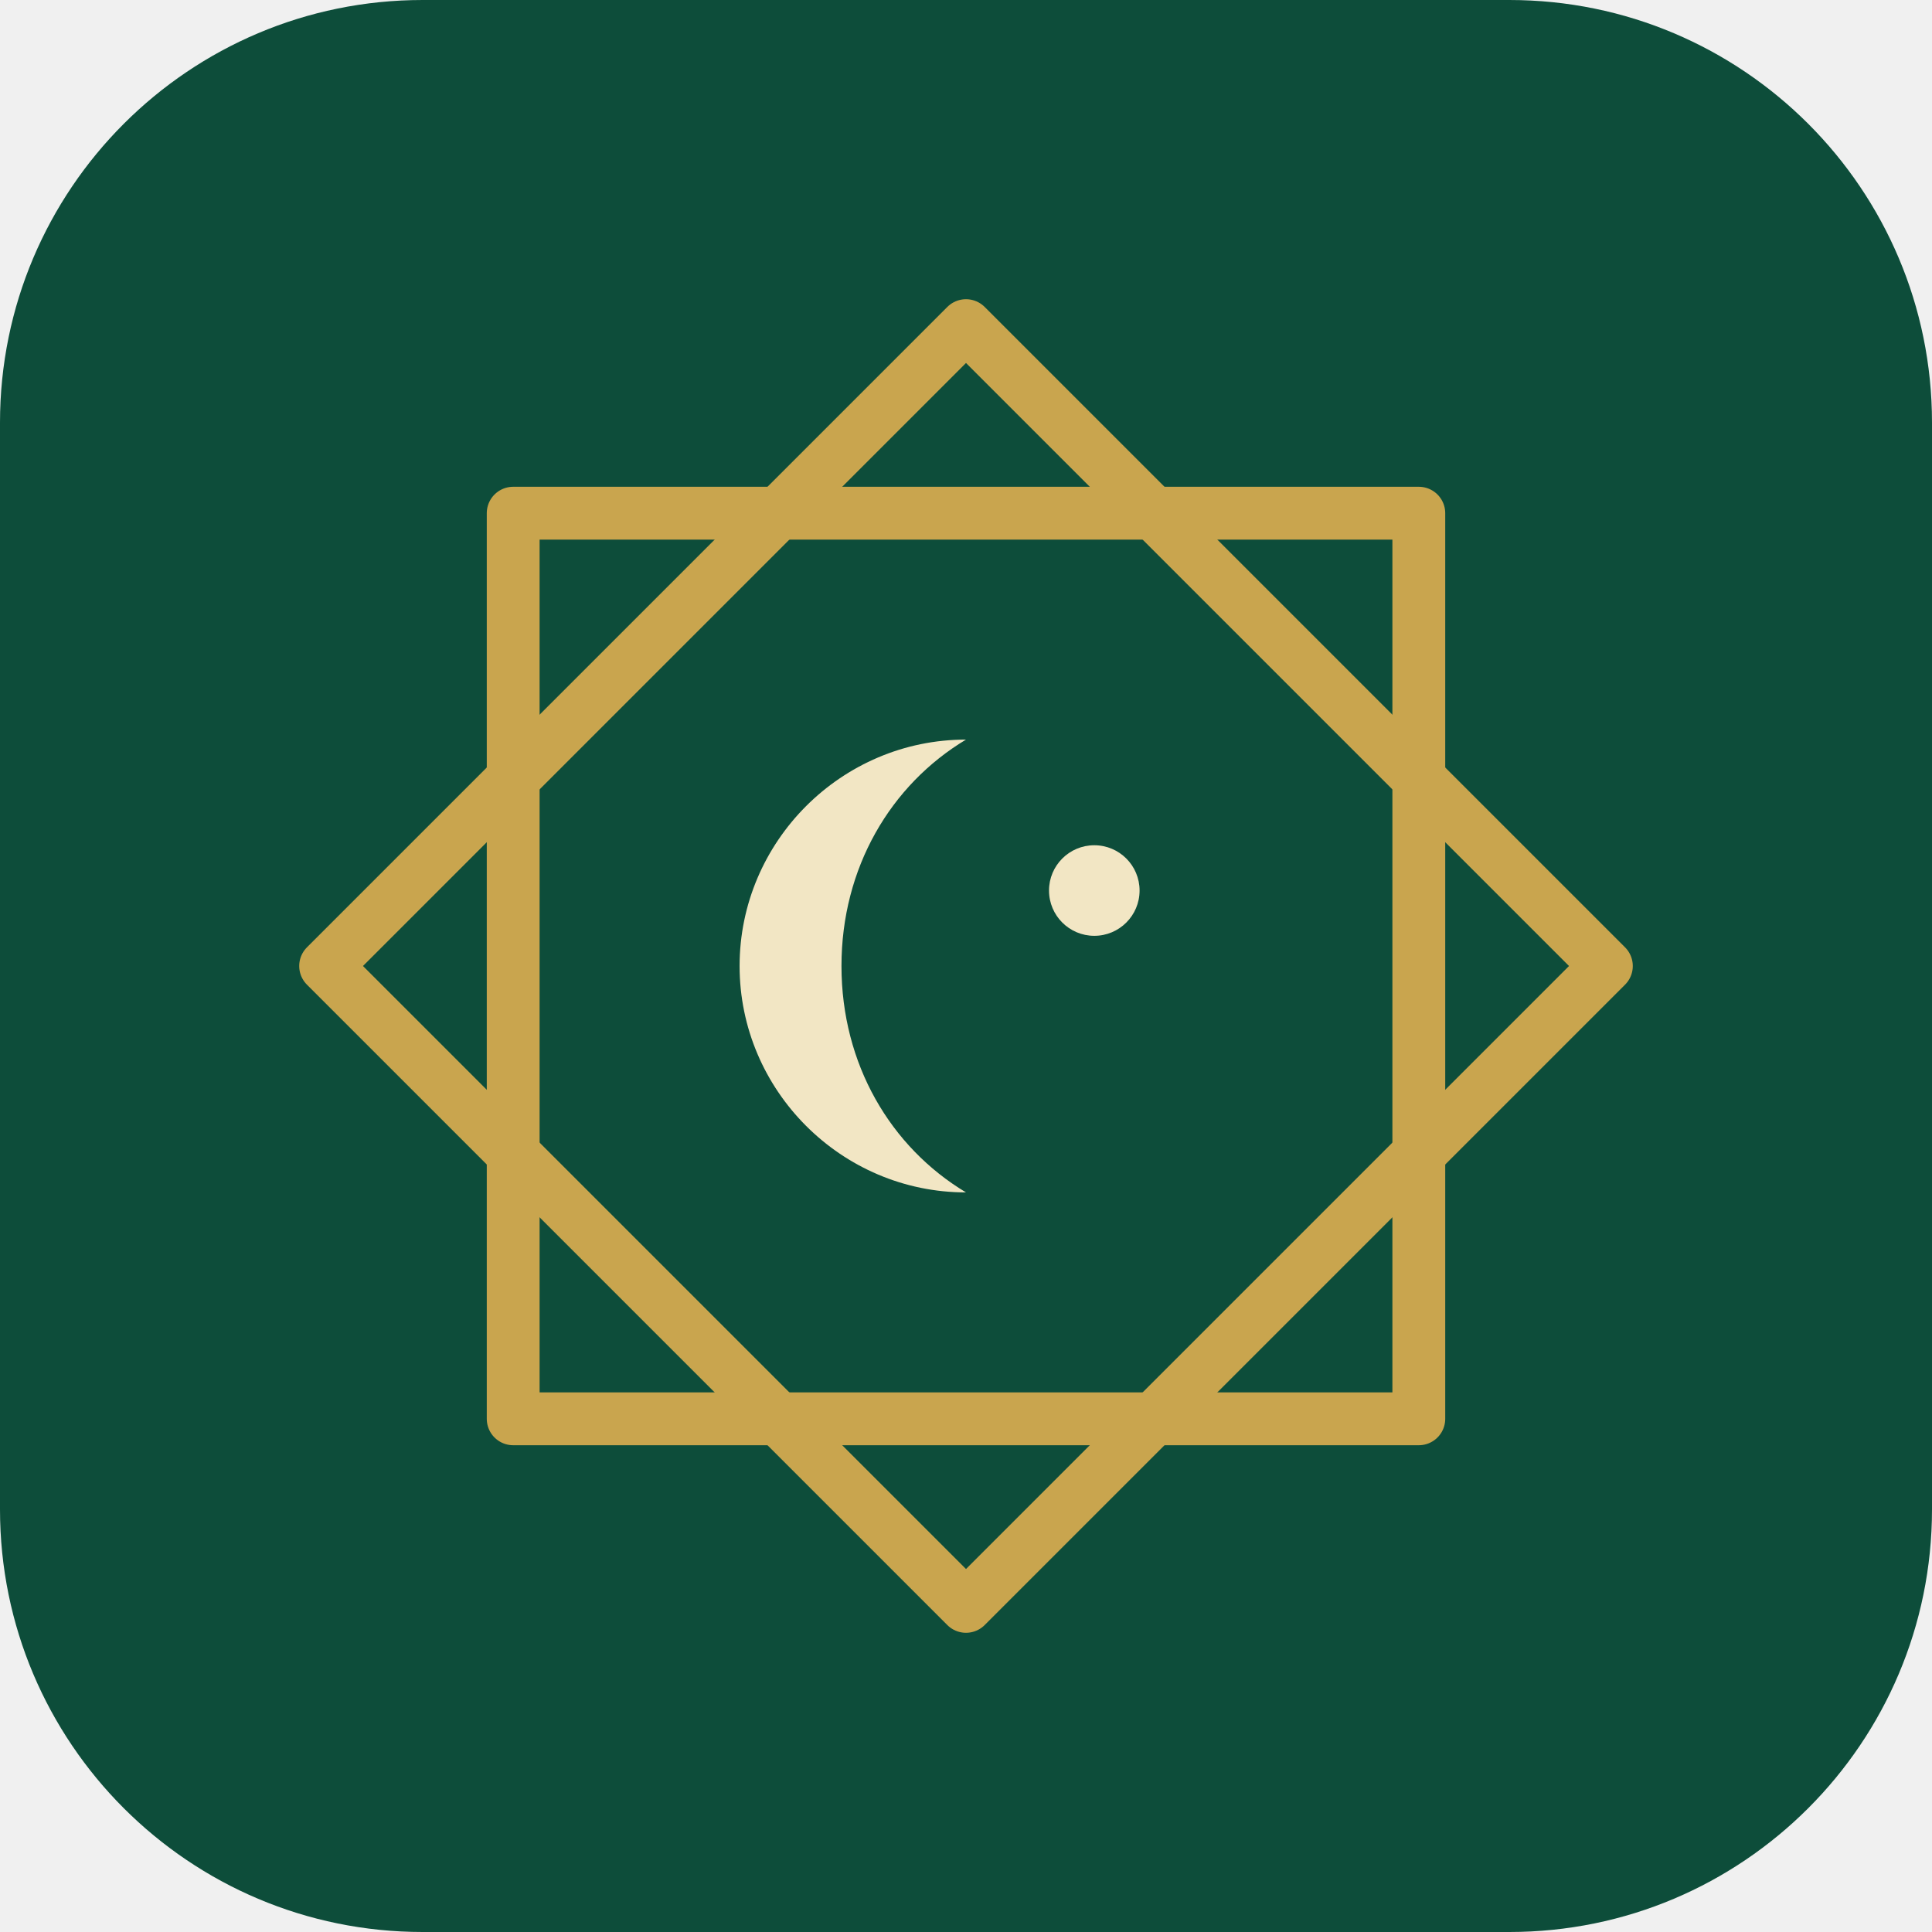
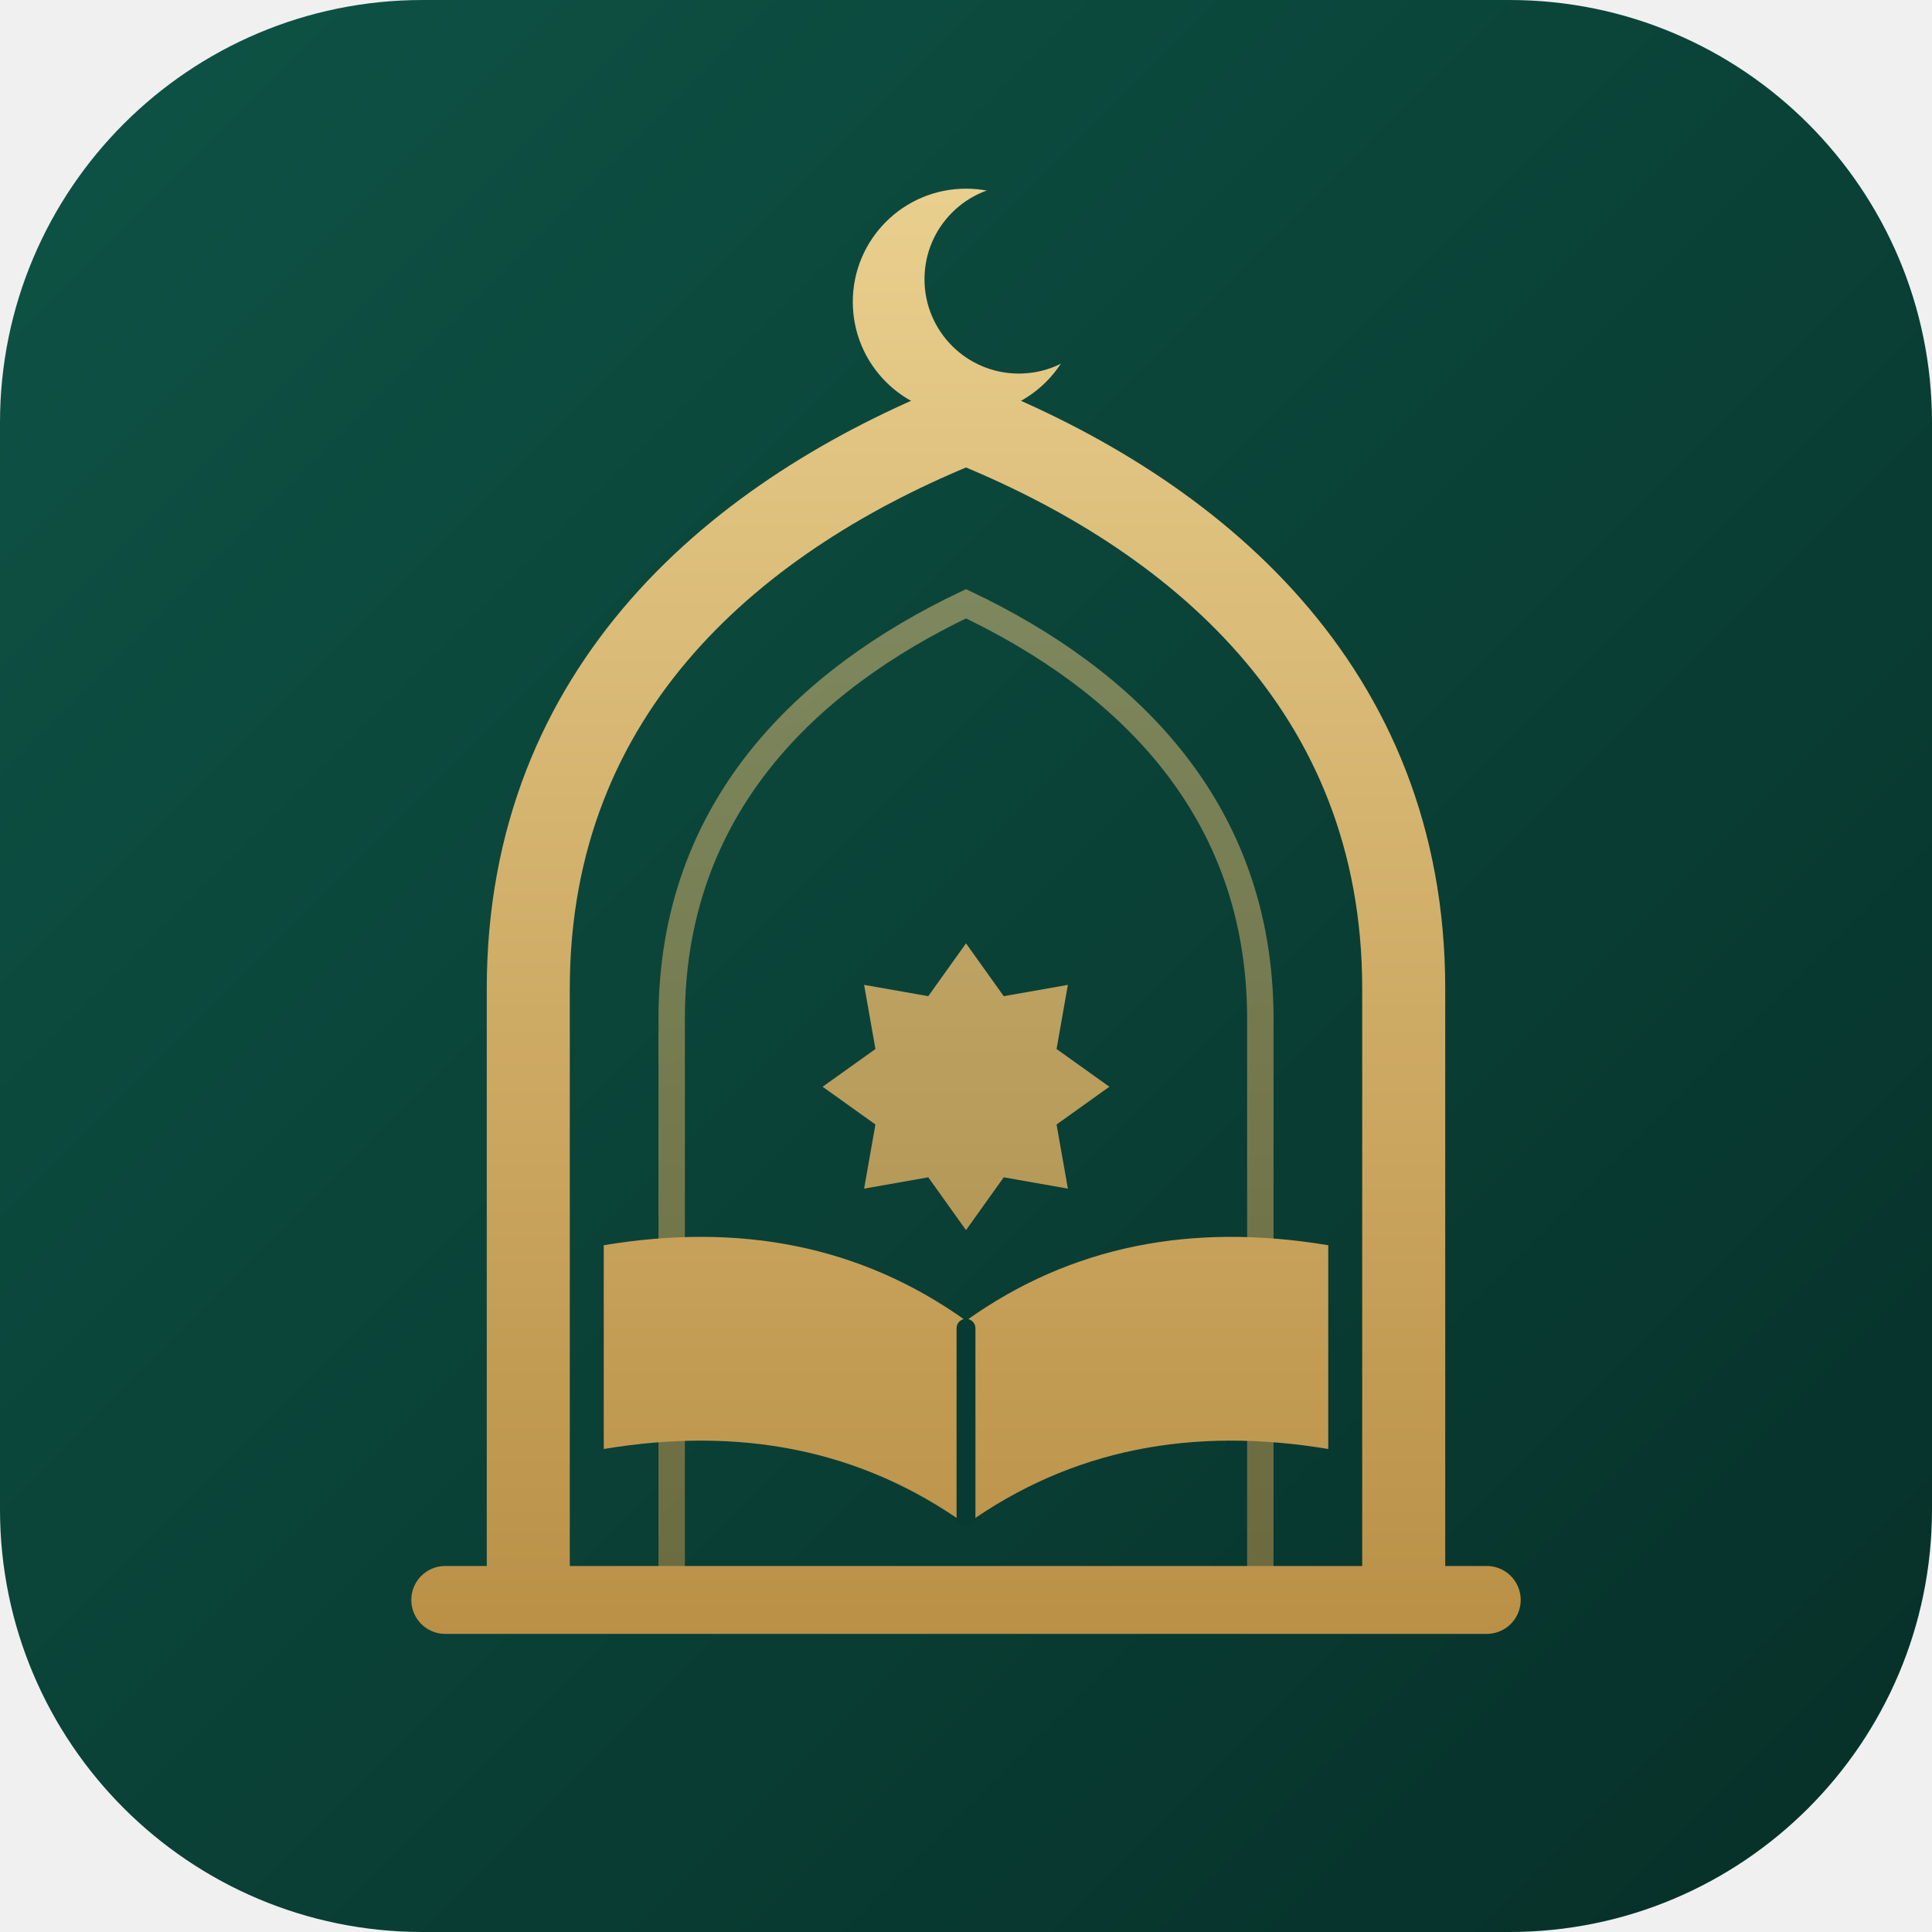
- <svg xmlns="http://www.w3.org/2000/svg" viewBox="0 0 512 512">
-   <rect width="512" height="512" rx="112" fill="#0d4d3a" />
-   <g fill="none" stroke="#c9a54e" stroke-width="14" stroke-linejoin="round">
-     <rect x="136" y="136" width="240" height="240" />
-     <rect x="136" y="136" width="240" height="240" transform="rotate(45 256 256)" />
+ <svg xmlns="http://www.w3.org/2000/svg" viewBox="0 0 512 512" width="512" height="512">
+   <defs>
+     <linearGradient id="gold" gradientUnits="userSpaceOnUse" x1="0" y1="50" x2="0" y2="440">
+       <stop offset="0" stop-color="#E9CF8E" />
+       <stop offset="1" stop-color="#B98F45" />
+     </linearGradient>
+     <linearGradient id="bg" x1="0" y1="0" x2="1" y2="1">
+       <stop offset="0" stop-color="#0E5446" />
+       <stop offset="1" stop-color="#062F28" />
+     </linearGradient>
+     <mask id="moon">
+       <rect width="512" height="512" fill="#fff" />
+       <circle cx="270" cy="74" r="25" fill="#000" />
+     </mask>
+   </defs>
+   <rect width="512" height="512" rx="112" fill="url(#bg)" />
+   <g transform="translate(256 256) scale(1) translate(-256 -256)">
+     <circle cx="256" cy="80" r="30" fill="url(#gold)" mask="url(#moon)" />
+     <path d="M140 420 V262 C140 182 196 136 256 112 C316 136 372 182 372 262 V420" fill="none" stroke="url(#gold)" stroke-width="22" stroke-linecap="round" stroke-linejoin="round" />
+     <path d="M178 420 V270 C178 214 214 180 256 160 C298 180 334 214 334 270 V420" fill="none" stroke="url(#gold)" stroke-width="7" opacity="0.55" />
+     <path d="M256 250 l10 14 17 -3 -3 17 14 10 -14 10 3 17 -17 -3 -10 14 -10 -14 -17 3 3 -17 -14 -10 14 -10 -3 -17 17 3 Z" fill="url(#gold)" opacity="0.9" />
+     <path d="M256 404 C228 384 196 378 160 384 V330 C196 324 228 330 256 350 Z" fill="url(#gold)" />
+     <path d="M256 404 C284 384 316 378 352 384 V330 C316 324 284 330 256 350 Z" fill="url(#gold)" />
+     <path d="M256 352 V402" stroke="#073B32" stroke-width="5" stroke-linecap="round" />
+     <path d="M118 424 H394" stroke="url(#gold)" stroke-width="18" stroke-linecap="round" />
  </g>
-   <path d="M256 196c-33 0-60 27-60 60s27 60 60 60c-20-12-33-34-33-60s13-48 33-60z" fill="#f2e6c4" />
-   <circle cx="290" cy="236" r="12" fill="#f2e6c4" />
</svg>
